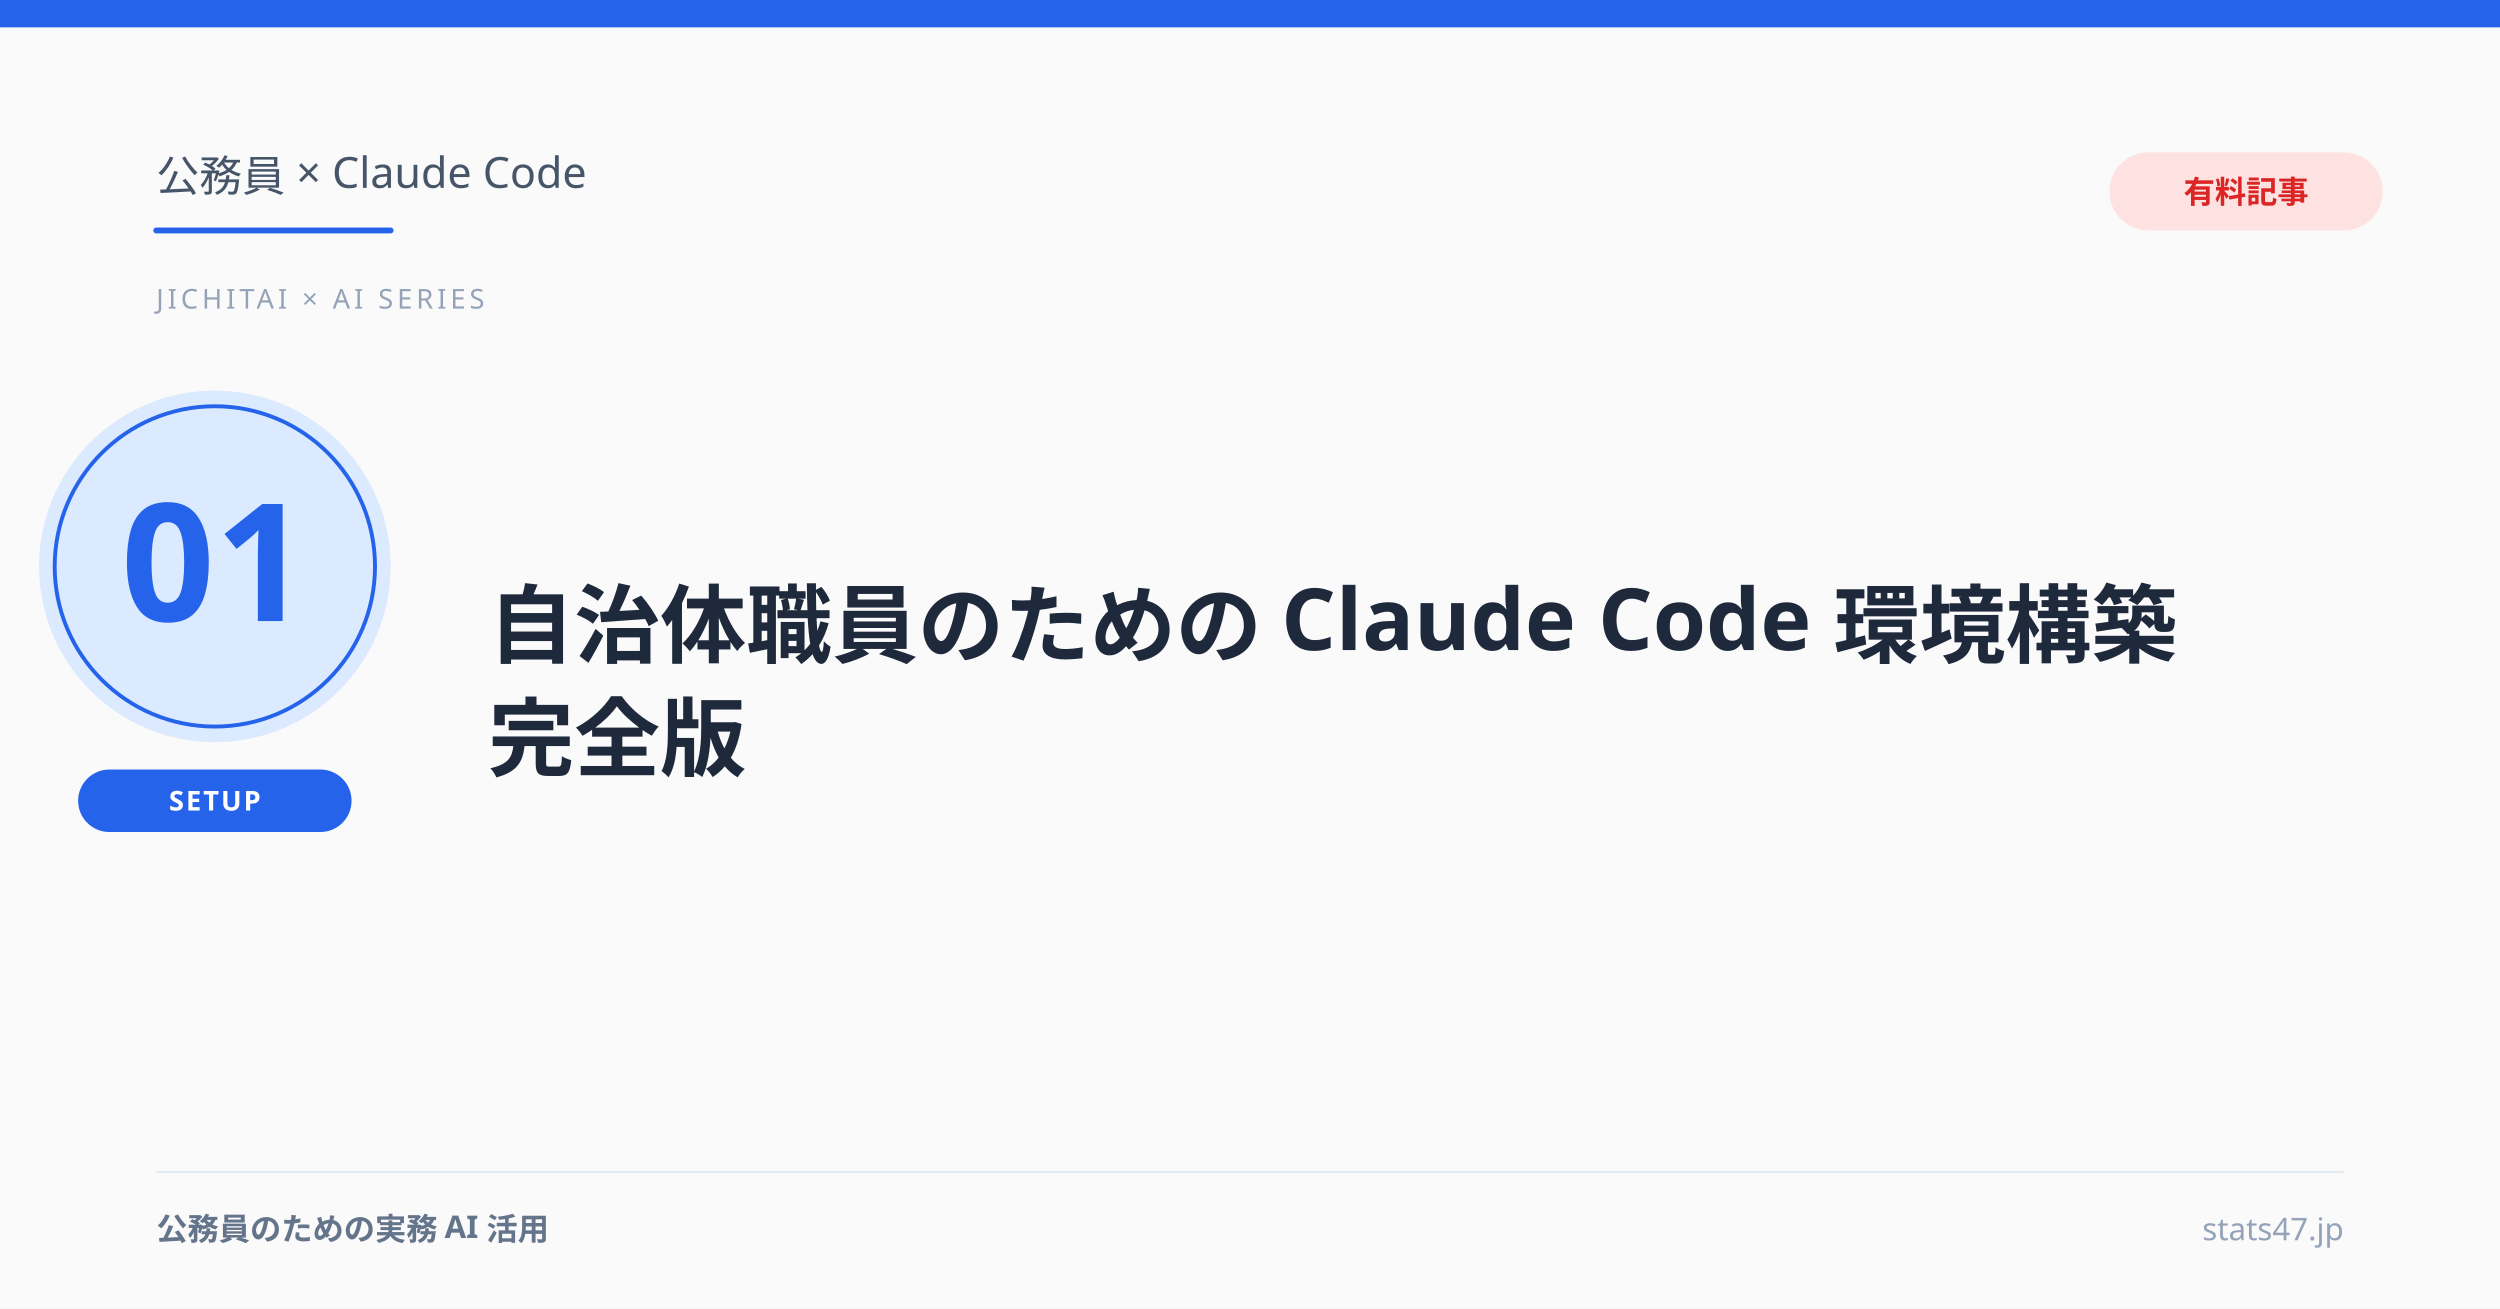
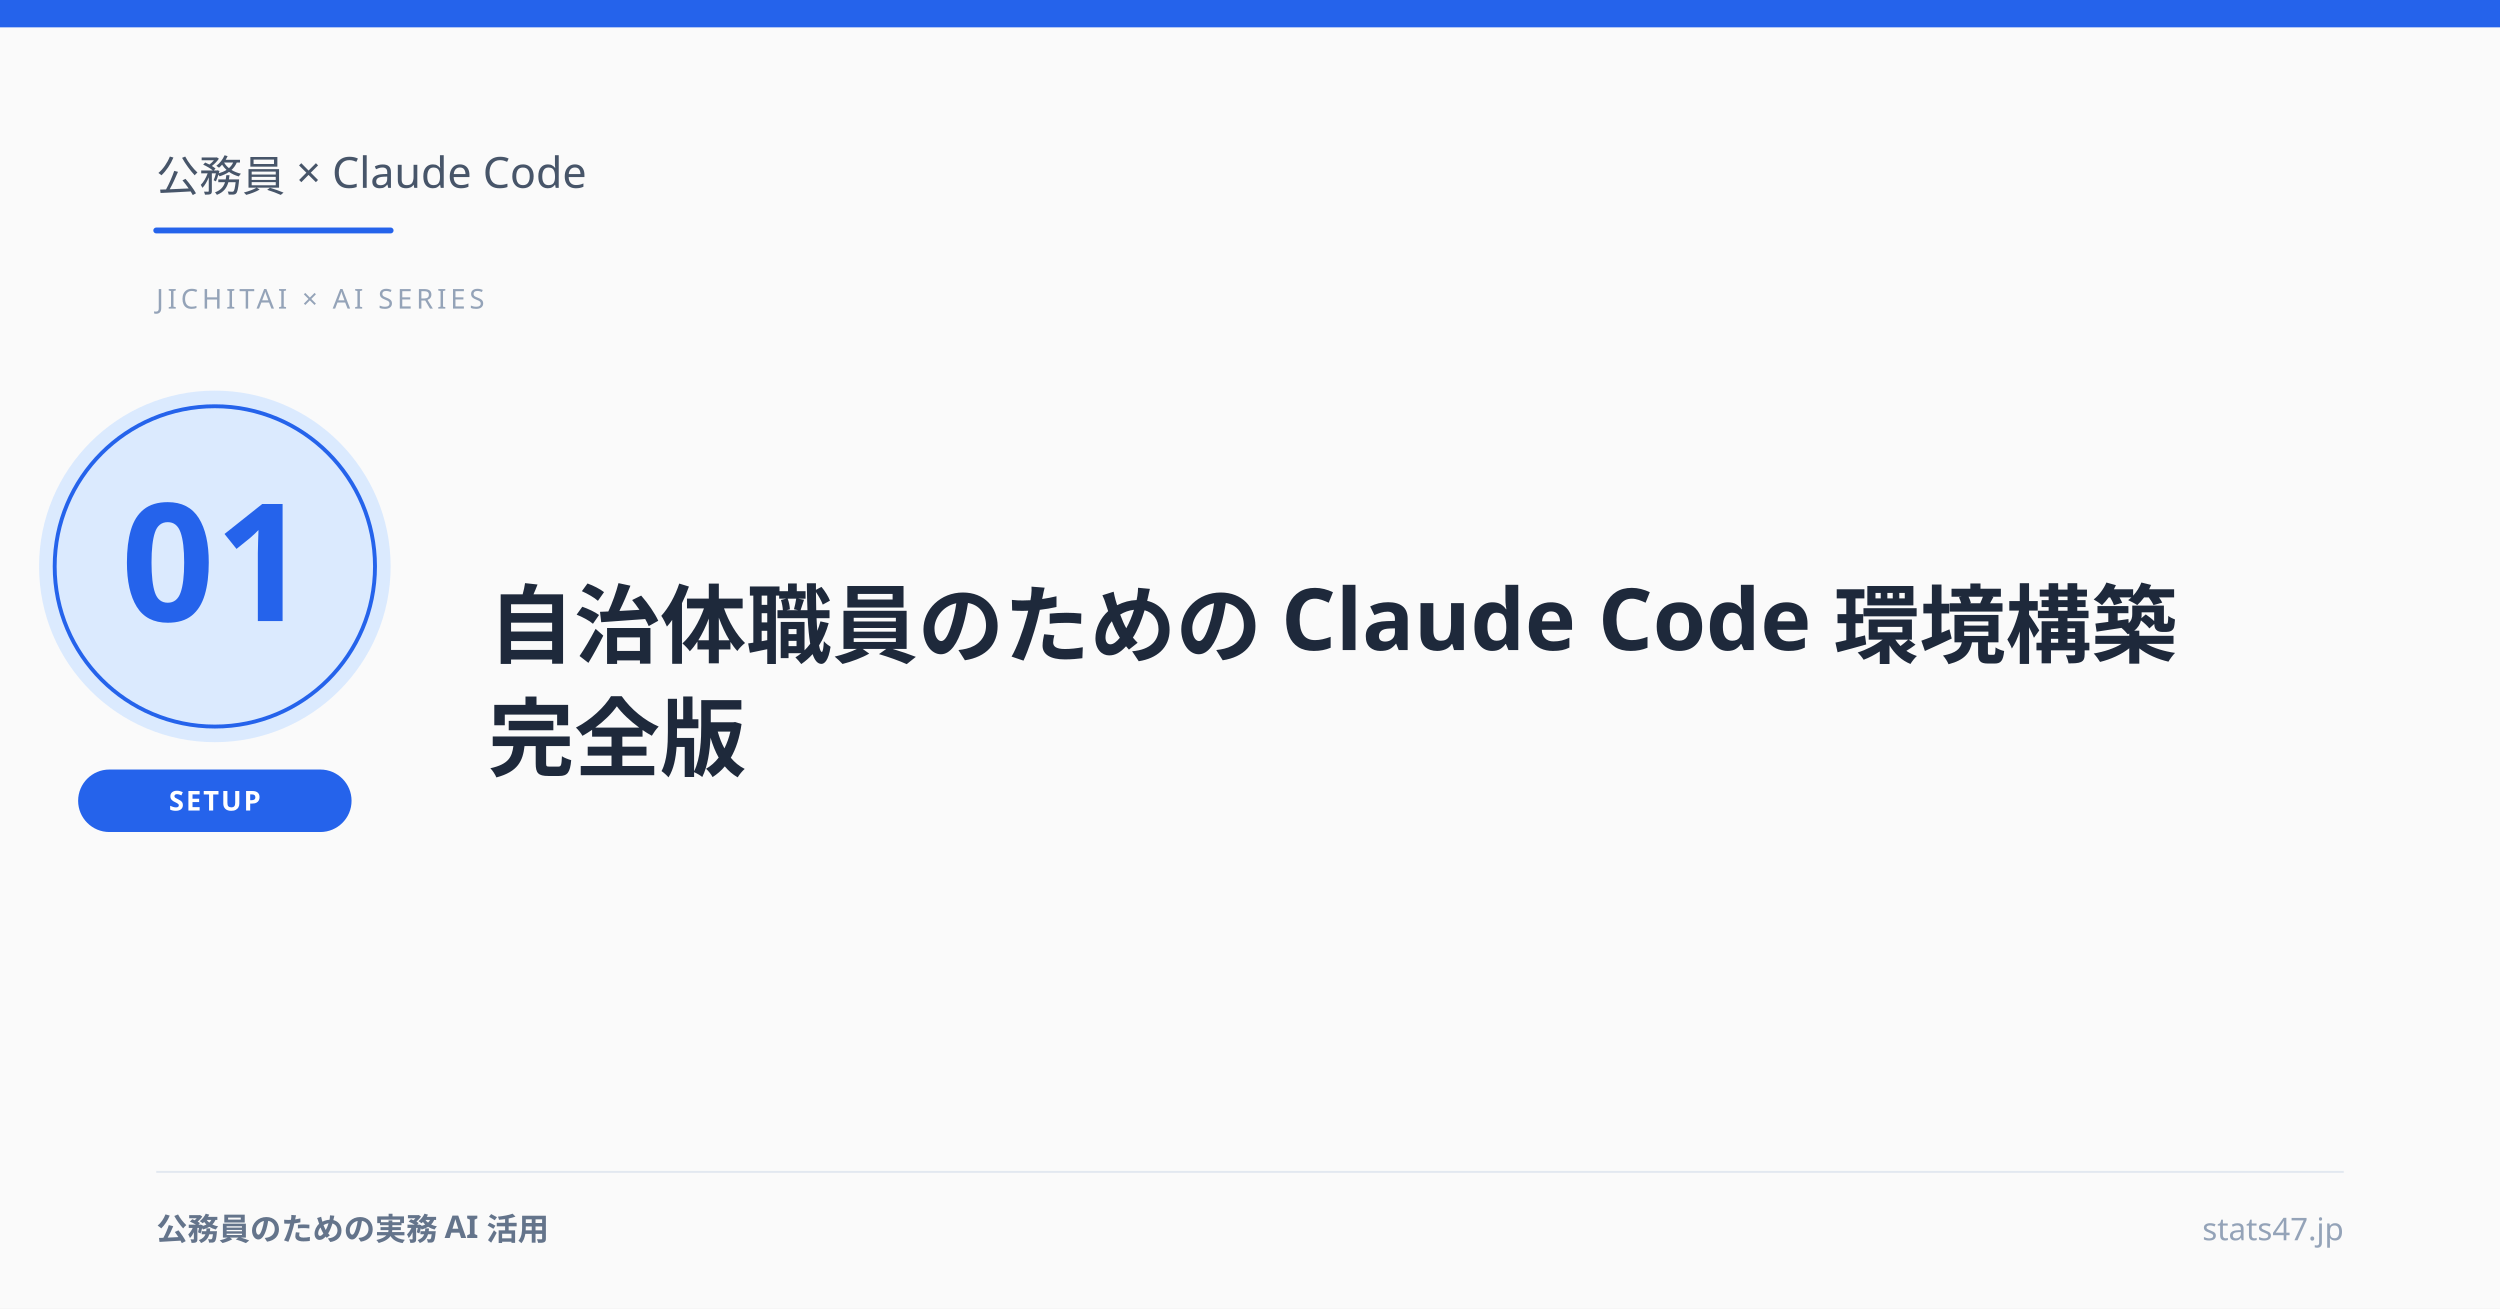
- <svg xmlns="http://www.w3.org/2000/svg" viewBox="0 0 1280 670" width="1280" height="670">
+ <svg xmlns="http://www.w3.org/2000/svg" viewBox="0 0 1280 670">
  <style>
  text { font-family: 'Hiragino Kaku Gothic ProN', 'Yu Gothic', 'Noto Sans JP', sans-serif; }
</style>
  <rect width="1280" height="670" fill="#fafafa" />
  <rect x="0" y="0" width="1280" height="14" fill="#2563eb" />
  <text x="80" y="98" font-size="22" font-weight="500" fill="#475569">公務員 × Claude Code</text>
  <line x1="80" y1="118" x2="200" y2="118" stroke="#2563eb" stroke-width="3" stroke-linecap="round" />
  <text x="80" y="158" font-size="14" font-weight="500" fill="#94a3b8" letter-spacing="2">JICHITAI × AI SERIES</text>
  <circle cx="110" cy="290" r="90" fill="#dbeafe" />
  <circle cx="110" cy="290" r="82" fill="none" stroke="#2563eb" stroke-width="2" />
  <text x="110" y="318" text-anchor="middle" font-size="84" font-weight="900" fill="#2563eb">01</text>
  <rect x="40" y="394" width="140" height="32" rx="16" fill="#2563eb" />
  <text x="110" y="415" text-anchor="middle" font-size="14" font-weight="700" fill="#ffffff" letter-spacing="1">SETUP</text>
  <text x="250" y="336" font-size="44" font-weight="bold" fill="#1e293b">自治体職員のための Claude Code 環境構築</text>
  <text x="250" y="394" font-size="44" font-weight="bold" fill="#1e293b">完全版</text>
-   <rect x="1080" y="78" width="140" height="40" rx="20" fill="#fee2e2" />
-   <text x="1150" y="104" text-anchor="middle" font-size="16" font-weight="700" fill="#dc2626">有料記事</text>
  <line x1="80" y1="600" x2="1200" y2="600" stroke="#e2e8f0" stroke-width="1" />
  <text x="80" y="635" font-size="16" font-weight="600" fill="#64748b">公務員のための実務 AI 活用</text>
  <text x="1200" y="635" text-anchor="end" font-size="16" font-weight="500" fill="#94a3b8">stats47.jp</text>
</svg>
